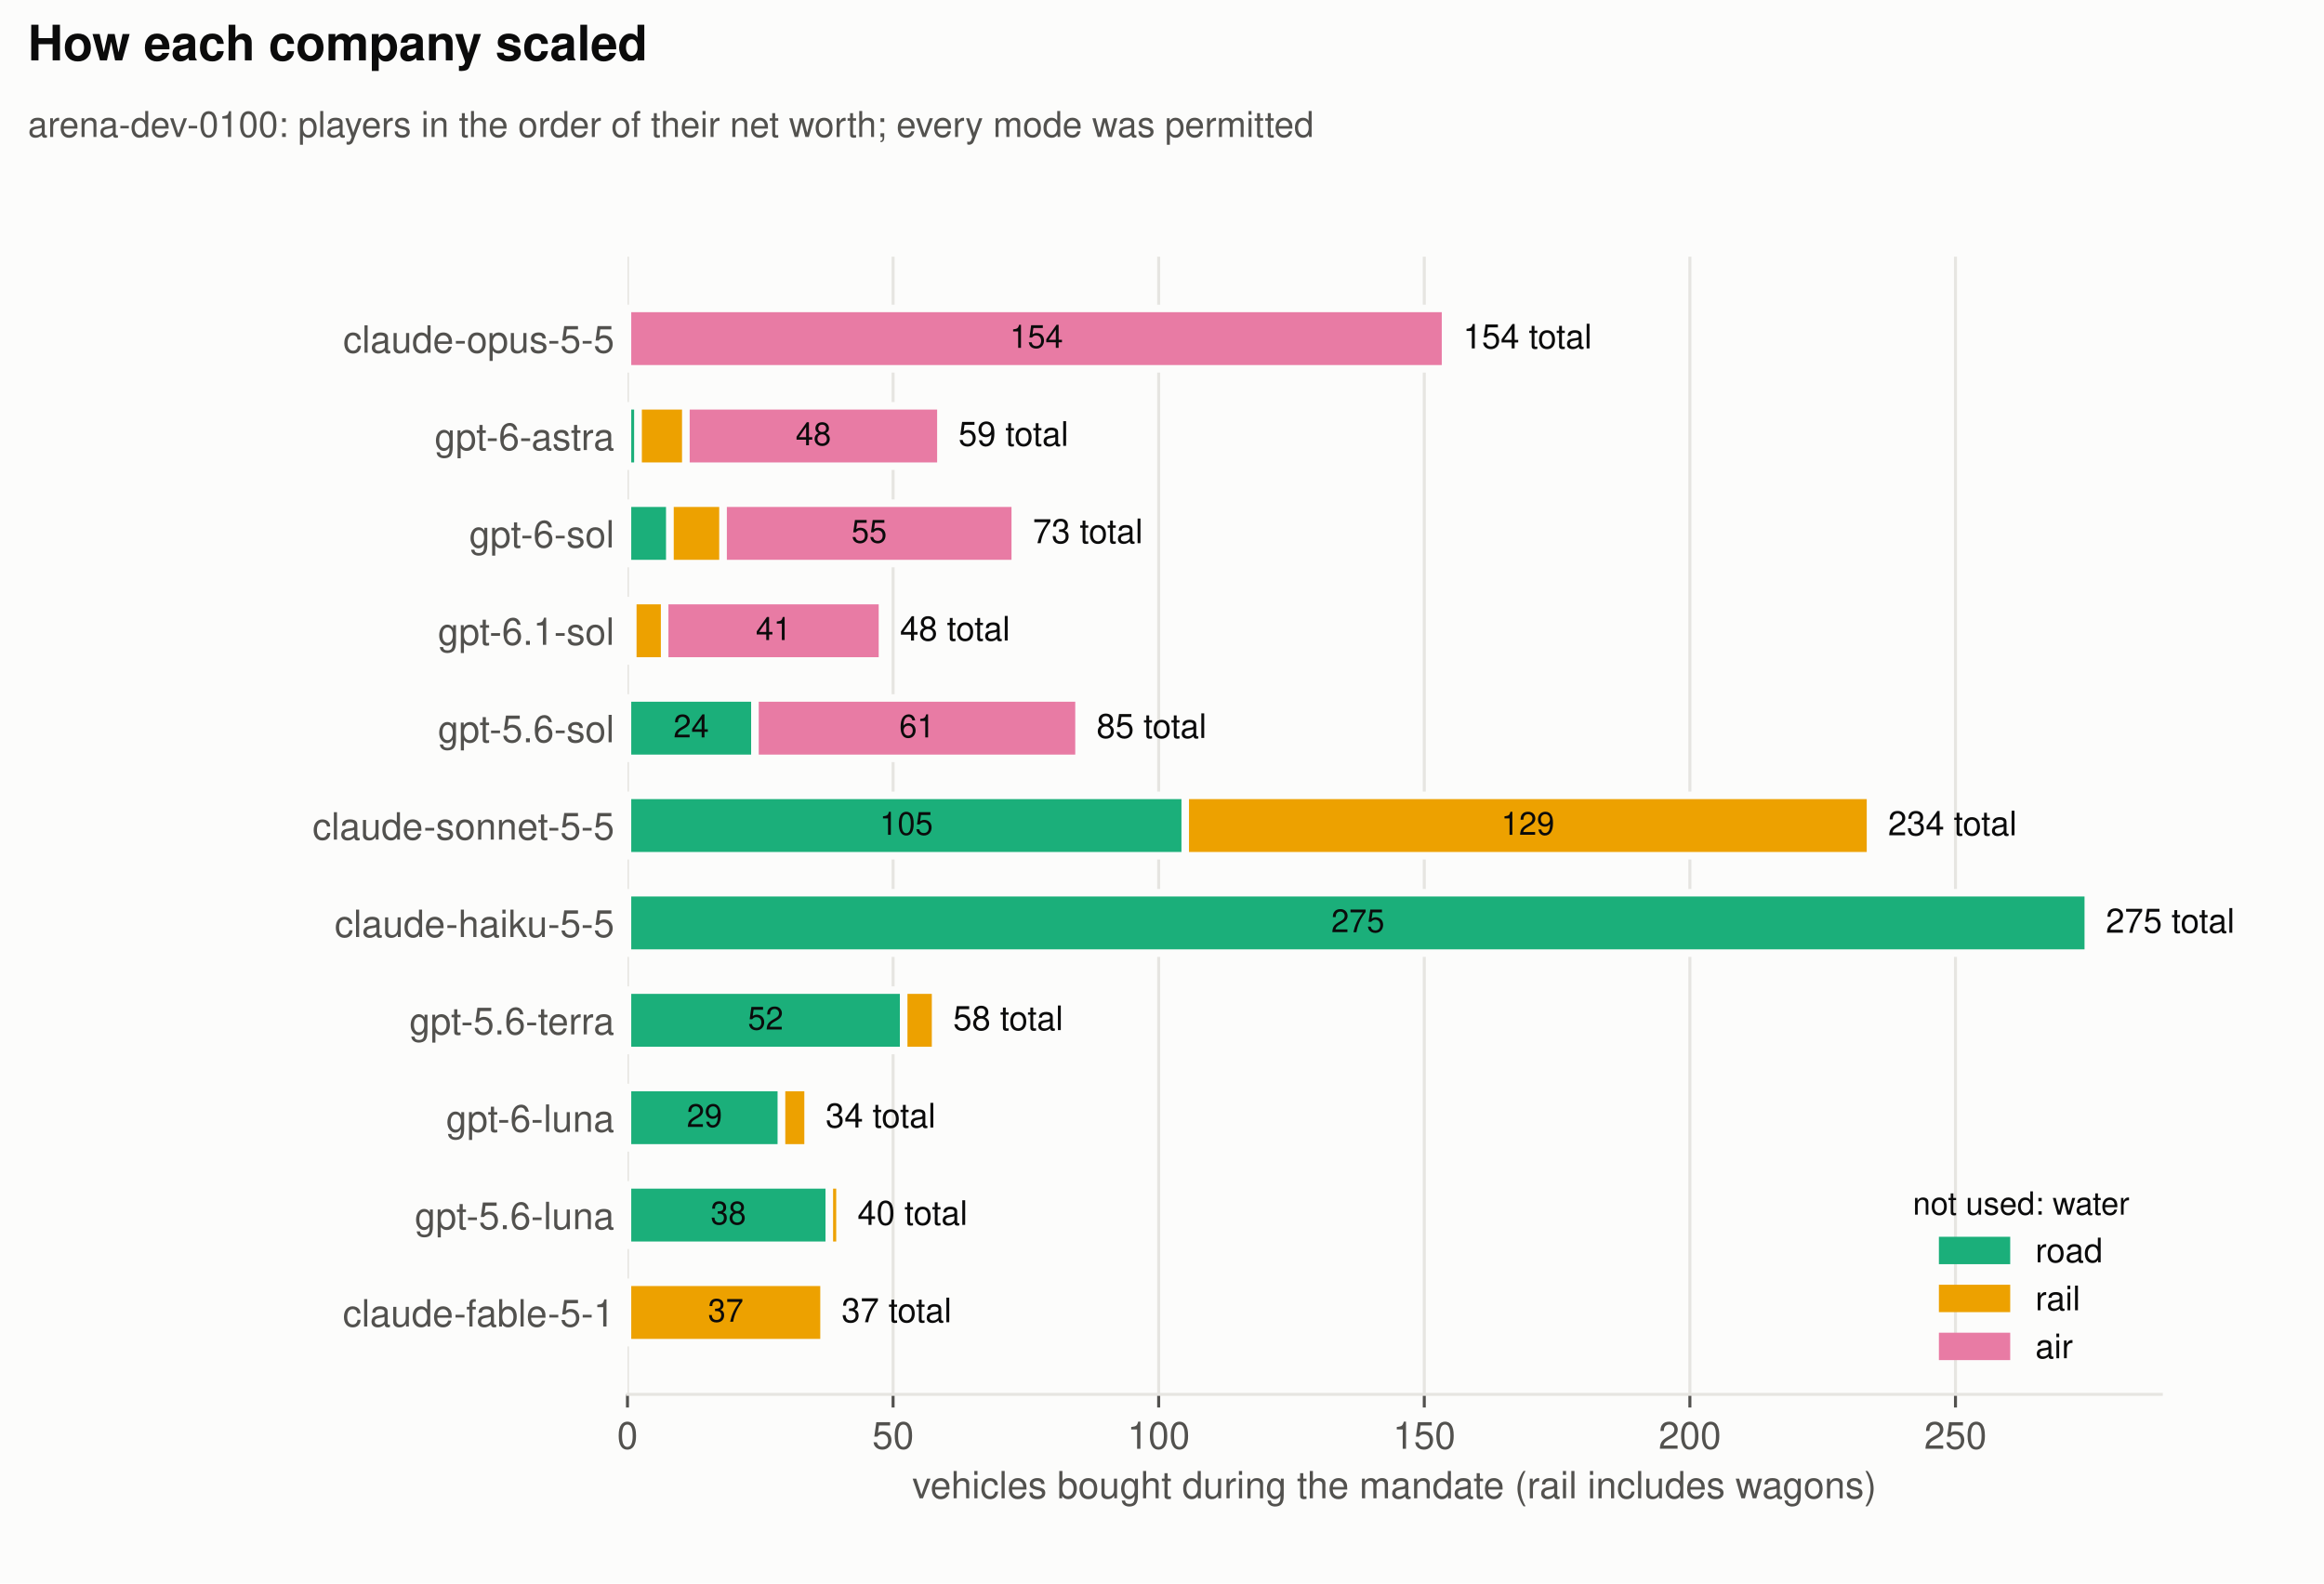
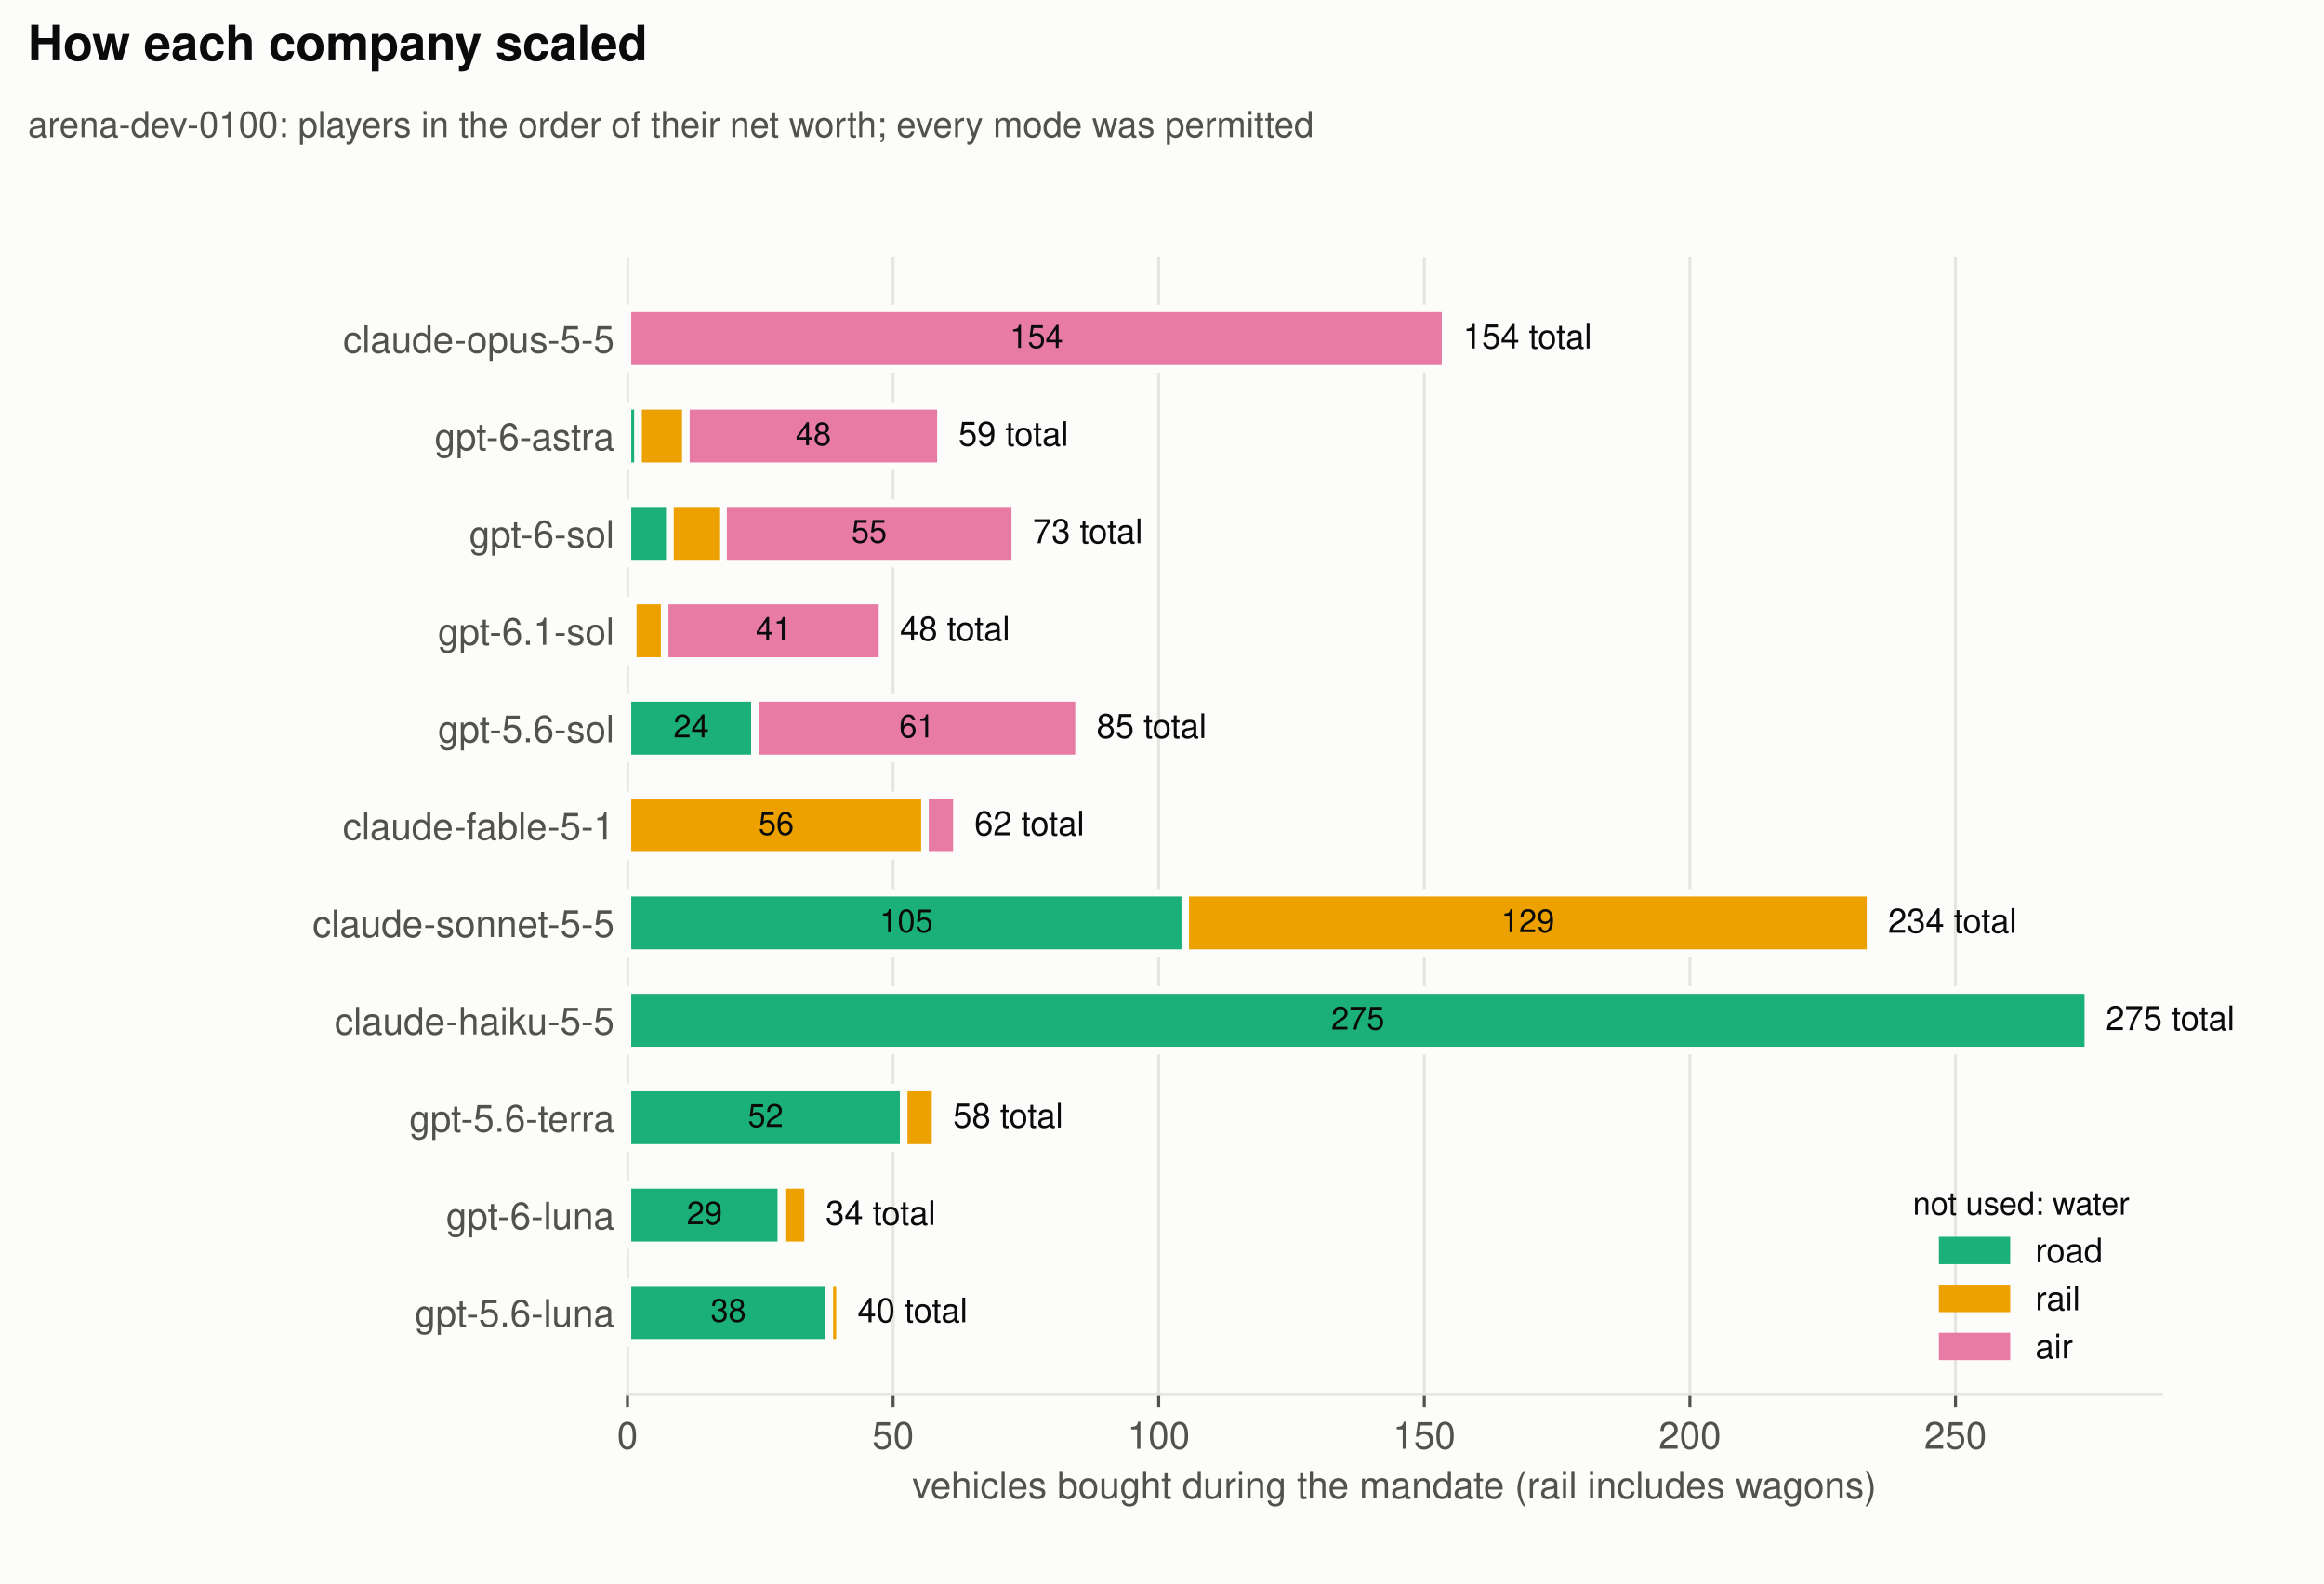
<svg xmlns="http://www.w3.org/2000/svg" xmlns:xlink="http://www.w3.org/1999/xlink" width="619.2pt" height="421.92pt" viewBox="0 0 619.2 421.92" version="1.1">
  <defs>
    <style type="text/css">*{stroke-linejoin: round; stroke-linecap: butt}</style>
  </defs>
  <g id="figure_1">
    <g id="patch_1">
      <path d="M 0 421.92  L 619.2 421.92  L 619.2 0  L 0 0  z " style="fill: #fcfcfb" />
    </g>
    <g id="axes_1">
      <g id="patch_2">
        <path d="M 167.184 371.52  L 575.856 371.52  L 575.856 68.4  L 167.184 68.4  z " style="fill: #fcfcfb" />
      </g>
      <g id="matplotlib.axis_1">
        <g id="xtick_1">
          <g id="line2d_1">
            <path d="M 167.184 371.52  L 167.184 68.4  " clip-path="url(#p84e210e363)" style="fill: none; stroke: #e6e5e1; stroke-width: 0.8; stroke-linecap: square" />
          </g>
          <g id="line2d_2">
            <defs>
              <path id="m444ace5ee0" d="M 0 0  L 0 3.5  " style="stroke: #52514e; stroke-width: 0.8" />
            </defs>
            <g>
              <use xlink:href="#m444ace5ee0" x="167.184" y="371.52" style="fill: #52514e; stroke: #52514e; stroke-width: 0.8" />
            </g>
          </g>
          <g id="text_1">
            <text style="font-size: 10px; font-family: 'Helvetica', 'Arial', 'DejaVu Sans'; text-anchor: middle; fill: #52514e" x="167.184" y="386.02" transform="rotate(-0 167.184 386.02)">0</text>
          </g>
        </g>
        <g id="xtick_2">
          <g id="line2d_3">
            <path d="M 237.95 371.52  L 237.95 68.4  " clip-path="url(#p84e210e363)" style="fill: none; stroke: #e6e5e1; stroke-width: 0.8; stroke-linecap: square" />
          </g>
          <g id="line2d_4">
            <g>
              <use xlink:href="#m444ace5ee0" x="237.95" y="371.52" style="fill: #52514e; stroke: #52514e; stroke-width: 0.8" />
            </g>
          </g>
          <g id="text_2">
            <text style="font-size: 10px; font-family: 'Helvetica', 'Arial', 'DejaVu Sans'; text-anchor: middle; fill: #52514e" x="237.95" y="386.02" transform="rotate(-0 237.9497 386.02)">50</text>
          </g>
        </g>
        <g id="xtick_3">
          <g id="line2d_5">
            <path d="M 308.715 371.52  L 308.715 68.4  " clip-path="url(#p84e210e363)" style="fill: none; stroke: #e6e5e1; stroke-width: 0.8; stroke-linecap: square" />
          </g>
          <g id="line2d_6">
            <g>
              <use xlink:href="#m444ace5ee0" x="308.715" y="371.52" style="fill: #52514e; stroke: #52514e; stroke-width: 0.8" />
            </g>
          </g>
          <g id="text_3">
            <text style="font-size: 10px; font-family: 'Helvetica', 'Arial', 'DejaVu Sans'; text-anchor: middle; fill: #52514e" x="308.715" y="386.02" transform="rotate(-0 308.7154 386.02)">100</text>
          </g>
        </g>
        <g id="xtick_4">
          <g id="line2d_7">
            <path d="M 379.481 371.52  L 379.481 68.4  " clip-path="url(#p84e210e363)" style="fill: none; stroke: #e6e5e1; stroke-width: 0.8; stroke-linecap: square" />
          </g>
          <g id="line2d_8">
            <g>
              <use xlink:href="#m444ace5ee0" x="379.481" y="371.52" style="fill: #52514e; stroke: #52514e; stroke-width: 0.8" />
            </g>
          </g>
          <g id="text_4">
            <text style="font-size: 10px; font-family: 'Helvetica', 'Arial', 'DejaVu Sans'; text-anchor: middle; fill: #52514e" x="379.481" y="386.02" transform="rotate(-0 379.4811 386.02)">150</text>
          </g>
        </g>
        <g id="xtick_5">
          <g id="line2d_9">
            <path d="M 450.247 371.52  L 450.247 68.4  " clip-path="url(#p84e210e363)" style="fill: none; stroke: #e6e5e1; stroke-width: 0.8; stroke-linecap: square" />
          </g>
          <g id="line2d_10">
            <g>
              <use xlink:href="#m444ace5ee0" x="450.247" y="371.52" style="fill: #52514e; stroke: #52514e; stroke-width: 0.8" />
            </g>
          </g>
          <g id="text_5">
            <text style="font-size: 10px; font-family: 'Helvetica', 'Arial', 'DejaVu Sans'; text-anchor: middle; fill: #52514e" x="450.247" y="386.02" transform="rotate(-0 450.2469 386.02)">200</text>
          </g>
        </g>
        <g id="xtick_6">
          <g id="line2d_11">
            <path d="M 521.013 371.52  L 521.013 68.4  " clip-path="url(#p84e210e363)" style="fill: none; stroke: #e6e5e1; stroke-width: 0.8; stroke-linecap: square" />
          </g>
          <g id="line2d_12">
            <g>
              <use xlink:href="#m444ace5ee0" x="521.013" y="371.52" style="fill: #52514e; stroke: #52514e; stroke-width: 0.8" />
            </g>
          </g>
          <g id="text_6">
            <text style="font-size: 10px; font-family: 'Helvetica', 'Arial', 'DejaVu Sans'; text-anchor: middle; fill: #52514e" x="521.013" y="386.02" transform="rotate(-0 521.0126 386.02)">250</text>
          </g>
        </g>
        <g id="text_7">
          <text style="font-size: 10px; font-family: 'Helvetica', 'Arial', 'DejaVu Sans'; text-anchor: middle; fill: #52514e" x="371.52" y="399.219" transform="rotate(-0 371.52 399.2192)">vehicles bought during the mandate (rail includes wagons)</text>
        </g>
      </g>
      <g id="matplotlib.axis_2">
        <g id="ytick_1">
          <g id="line2d_13" />
          <g id="text_8">
            <text style="font-size: 10px; font-family: 'Helvetica', 'Arial', 'DejaVu Sans'; text-anchor: end; fill: #52514e" x="163.684" y="93.972" transform="rotate(-0 163.684 93.97194)">claude-opus-5-5</text>
          </g>
        </g>
        <g id="ytick_2">
          <g id="line2d_14" />
          <g id="text_9">
            <text style="font-size: 10px; font-family: 'Helvetica', 'Arial', 'DejaVu Sans'; text-anchor: end; fill: #52514e" x="163.684" y="119.92" transform="rotate(-0 163.684 119.9196)">gpt-6-astra</text>
          </g>
        </g>
        <g id="ytick_3">
          <g id="line2d_15" />
          <g id="text_10">
            <text style="font-size: 10px; font-family: 'Helvetica', 'Arial', 'DejaVu Sans'; text-anchor: end; fill: #52514e" x="163.684" y="145.867" transform="rotate(-0 163.684 145.8672)">gpt-6-sol</text>
          </g>
        </g>
        <g id="ytick_4">
          <g id="line2d_16" />
          <g id="text_11">
            <text style="font-size: 10px; font-family: 'Helvetica', 'Arial', 'DejaVu Sans'; text-anchor: end; fill: #52514e" x="163.684" y="171.815" transform="rotate(-0 163.684 171.8148)">gpt-6.1-sol</text>
          </g>
        </g>
        <g id="ytick_5">
          <g id="line2d_17" />
          <g id="text_12">
            <text style="font-size: 10px; font-family: 'Helvetica', 'Arial', 'DejaVu Sans'; text-anchor: end; fill: #52514e" x="163.684" y="197.762" transform="rotate(-0 163.684 197.7624)">gpt-5.6-sol</text>
          </g>
        </g>
        <g id="ytick_6">
          <g id="line2d_18" />
          <g id="text_13">
-             <text style="font-size: 10px; font-family: 'Helvetica', 'Arial', 'DejaVu Sans'; text-anchor: end; fill: #52514e" x="163.684" y="223.71" transform="rotate(-0 163.684 223.71)">claude-sonnet-5-5</text>
+             <text style="font-size: 10px; font-family: 'Helvetica', 'Arial', 'DejaVu Sans'; text-anchor: end; fill: #52514e" x="163.684" y="223.71" transform="rotate(-0 163.684 223.71)">claude-fable-5-1</text>
          </g>
        </g>
        <g id="ytick_7">
          <g id="line2d_19" />
          <g id="text_14">
-             <text style="font-size: 10px; font-family: 'Helvetica', 'Arial', 'DejaVu Sans'; text-anchor: end; fill: #52514e" x="163.684" y="249.658" transform="rotate(-0 163.684 249.6576)">claude-haiku-5-5</text>
+             <text style="font-size: 10px; font-family: 'Helvetica', 'Arial', 'DejaVu Sans'; text-anchor: end; fill: #52514e" x="163.684" y="249.658" transform="rotate(-0 163.684 249.6576)">claude-sonnet-5-5</text>
          </g>
        </g>
        <g id="ytick_8">
          <g id="line2d_20" />
          <g id="text_15">
-             <text style="font-size: 10px; font-family: 'Helvetica', 'Arial', 'DejaVu Sans'; text-anchor: end; fill: #52514e" x="163.684" y="275.605" transform="rotate(-0 163.684 275.6052)">gpt-5.6-terra</text>
+             <text style="font-size: 10px; font-family: 'Helvetica', 'Arial', 'DejaVu Sans'; text-anchor: end; fill: #52514e" x="163.684" y="275.605" transform="rotate(-0 163.684 275.6052)">claude-haiku-5-5</text>
          </g>
        </g>
        <g id="ytick_9">
          <g id="line2d_21" />
          <g id="text_16">
-             <text style="font-size: 10px; font-family: 'Helvetica', 'Arial', 'DejaVu Sans'; text-anchor: end; fill: #52514e" x="163.684" y="301.553" transform="rotate(-0 163.684 301.5528)">gpt-6-luna</text>
+             <text style="font-size: 10px; font-family: 'Helvetica', 'Arial', 'DejaVu Sans'; text-anchor: end; fill: #52514e" x="163.684" y="301.553" transform="rotate(-0 163.684 301.5528)">gpt-5.6-terra</text>
          </g>
        </g>
        <g id="ytick_10">
          <g id="line2d_22" />
          <g id="text_17">
-             <text style="font-size: 10px; font-family: 'Helvetica', 'Arial', 'DejaVu Sans'; text-anchor: end; fill: #52514e" x="163.684" y="327.5" transform="rotate(-0 163.684 327.5004)">gpt-5.6-luna</text>
+             <text style="font-size: 10px; font-family: 'Helvetica', 'Arial', 'DejaVu Sans'; text-anchor: end; fill: #52514e" x="163.684" y="327.5" transform="rotate(-0 163.684 327.5004)">gpt-6-luna</text>
          </g>
        </g>
        <g id="ytick_11">
          <g id="line2d_23" />
          <g id="text_18">
-             <text style="font-size: 10px; font-family: 'Helvetica', 'Arial', 'DejaVu Sans'; text-anchor: end; fill: #52514e" x="163.684" y="353.448" transform="rotate(-0 163.684 353.4481)">claude-fable-5-1</text>
+             <text style="font-size: 10px; font-family: 'Helvetica', 'Arial', 'DejaVu Sans'; text-anchor: end; fill: #52514e" x="163.684" y="353.448" transform="rotate(-0 163.684 353.4481)">gpt-5.6-luna</text>
          </g>
        </g>
      </g>
      <g id="patch_3">
        <path d="M 167.184 82.178  L 385.142 82.178  L 385.142 98.266  L 167.184 98.266  z " clip-path="url(#p84e210e363)" style="fill: #e87ba4; stroke: #fcfcfb; stroke-width: 2; stroke-linejoin: miter" />
      </g>
      <g id="patch_4">
        <path d="M 167.184 108.126  L 170.015 108.126  L 170.015 124.213  L 167.184 124.213  z " clip-path="url(#p84e210e363)" style="fill: #1baf7a; stroke: #fcfcfb; stroke-width: 2; stroke-linejoin: miter" />
      </g>
      <g id="patch_5">
        <path d="M 170.015 108.126  L 182.752 108.126  L 182.752 124.213  L 170.015 124.213  z " clip-path="url(#p84e210e363)" style="fill: #eda100; stroke: #fcfcfb; stroke-width: 2; stroke-linejoin: miter" />
      </g>
      <g id="patch_6">
        <path d="M 182.752 108.126  L 250.688 108.126  L 250.688 124.213  L 182.752 124.213  z " clip-path="url(#p84e210e363)" style="fill: #e87ba4; stroke: #fcfcfb; stroke-width: 2; stroke-linejoin: miter" />
      </g>
      <g id="patch_7">
        <path d="M 167.184 134.073  L 178.507 134.073  L 178.507 150.161  L 167.184 150.161  z " clip-path="url(#p84e210e363)" style="fill: #1baf7a; stroke: #fcfcfb; stroke-width: 2; stroke-linejoin: miter" />
      </g>
      <g id="patch_8">
        <path d="M 178.507 134.073  L 192.66 134.073  L 192.66 150.161  L 178.507 150.161  z " clip-path="url(#p84e210e363)" style="fill: #eda100; stroke: #fcfcfb; stroke-width: 2; stroke-linejoin: miter" />
      </g>
      <g id="patch_9">
        <path d="M 192.66 134.073  L 270.502 134.073  L 270.502 150.161  L 192.66 150.161  z " clip-path="url(#p84e210e363)" style="fill: #e87ba4; stroke: #fcfcfb; stroke-width: 2; stroke-linejoin: miter" />
      </g>
      <g id="patch_10">
        <path d="M 167.184 160.021  L 168.599 160.021  L 168.599 176.109  L 167.184 176.109  z " clip-path="url(#p84e210e363)" style="fill: #1baf7a; stroke: #fcfcfb; stroke-width: 2; stroke-linejoin: miter" />
      </g>
      <g id="patch_11">
        <path d="M 168.599 160.021  L 177.091 160.021  L 177.091 176.109  L 168.599 176.109  z " clip-path="url(#p84e210e363)" style="fill: #eda100; stroke: #fcfcfb; stroke-width: 2; stroke-linejoin: miter" />
      </g>
      <g id="patch_12">
        <path d="M 177.091 160.021  L 235.119 160.021  L 235.119 176.109  L 177.091 176.109  z " clip-path="url(#p84e210e363)" style="fill: #e87ba4; stroke: #fcfcfb; stroke-width: 2; stroke-linejoin: miter" />
      </g>
      <g id="patch_13">
        <path d="M 167.184 185.969  L 201.152 185.969  L 201.152 202.056  L 167.184 202.056  z " clip-path="url(#p84e210e363)" style="fill: #1baf7a; stroke: #fcfcfb; stroke-width: 2; stroke-linejoin: miter" />
      </g>
      <g id="patch_14">
        <path d="M 201.152 185.969  L 287.486 185.969  L 287.486 202.056  L 201.152 202.056  z " clip-path="url(#p84e210e363)" style="fill: #e87ba4; stroke: #fcfcfb; stroke-width: 2; stroke-linejoin: miter" />
      </g>
      <g id="patch_15">
-         <path d="M 167.184 211.916  L 315.792 211.916  L 315.792 228.004  L 167.184 228.004  z " clip-path="url(#p84e210e363)" style="fill: #1baf7a; stroke: #fcfcfb; stroke-width: 2; stroke-linejoin: miter" />
+         <path d="M 167.184 211.916  L 246.442 211.916  L 246.442 228.004  L 167.184 228.004  z " clip-path="url(#p84e210e363)" style="fill: #eda100; stroke: #fcfcfb; stroke-width: 2; stroke-linejoin: miter" />
      </g>
      <g id="patch_16">
-         <path d="M 315.792 211.916  L 498.368 211.916  L 498.368 228.004  L 315.792 228.004  z " clip-path="url(#p84e210e363)" style="fill: #eda100; stroke: #fcfcfb; stroke-width: 2; stroke-linejoin: miter" />
+         <path d="M 246.442 211.916  L 254.933 211.916  L 254.933 228.004  L 246.442 228.004  z " clip-path="url(#p84e210e363)" style="fill: #e87ba4; stroke: #fcfcfb; stroke-width: 2; stroke-linejoin: miter" />
      </g>
      <g id="patch_17">
-         <path d="M 167.184 237.864  L 556.395 237.864  L 556.395 253.951  L 167.184 253.951  z " clip-path="url(#p84e210e363)" style="fill: #1baf7a; stroke: #fcfcfb; stroke-width: 2; stroke-linejoin: miter" />
+         <path d="M 167.184 237.864  L 315.792 237.864  L 315.792 253.951  L 167.184 253.951  z " clip-path="url(#p84e210e363)" style="fill: #1baf7a; stroke: #fcfcfb; stroke-width: 2; stroke-linejoin: miter" />
      </g>
      <g id="patch_18">
-         <path d="M 167.184 263.811  L 240.78 263.811  L 240.78 279.899  L 167.184 279.899  z " clip-path="url(#p84e210e363)" style="fill: #1baf7a; stroke: #fcfcfb; stroke-width: 2; stroke-linejoin: miter" />
+         <path d="M 315.792 237.864  L 498.368 237.864  L 498.368 253.951  L 315.792 253.951  z " clip-path="url(#p84e210e363)" style="fill: #eda100; stroke: #fcfcfb; stroke-width: 2; stroke-linejoin: miter" />
      </g>
      <g id="patch_19">
-         <path d="M 240.78 263.811  L 249.272 263.811  L 249.272 279.899  L 240.78 279.899  z " clip-path="url(#p84e210e363)" style="fill: #eda100; stroke: #fcfcfb; stroke-width: 2; stroke-linejoin: miter" />
+         <path d="M 167.184 263.811  L 556.395 263.811  L 556.395 279.899  L 167.184 279.899  z " clip-path="url(#p84e210e363)" style="fill: #1baf7a; stroke: #fcfcfb; stroke-width: 2; stroke-linejoin: miter" />
      </g>
      <g id="patch_20">
-         <path d="M 167.184 289.759  L 208.228 289.759  L 208.228 305.847  L 167.184 305.847  z " clip-path="url(#p84e210e363)" style="fill: #1baf7a; stroke: #fcfcfb; stroke-width: 2; stroke-linejoin: miter" />
+         <path d="M 167.184 289.759  L 240.78 289.759  L 240.78 305.847  L 167.184 305.847  z " clip-path="url(#p84e210e363)" style="fill: #1baf7a; stroke: #fcfcfb; stroke-width: 2; stroke-linejoin: miter" />
      </g>
      <g id="patch_21">
-         <path d="M 208.228 289.759  L 215.305 289.759  L 215.305 305.847  L 208.228 305.847  z " clip-path="url(#p84e210e363)" style="fill: #eda100; stroke: #fcfcfb; stroke-width: 2; stroke-linejoin: miter" />
+         <path d="M 240.78 289.759  L 249.272 289.759  L 249.272 305.847  L 240.78 305.847  z " clip-path="url(#p84e210e363)" style="fill: #eda100; stroke: #fcfcfb; stroke-width: 2; stroke-linejoin: miter" />
      </g>
      <g id="patch_22">
-         <path d="M 167.184 315.707  L 220.966 315.707  L 220.966 331.794  L 167.184 331.794  z " clip-path="url(#p84e210e363)" style="fill: #1baf7a; stroke: #fcfcfb; stroke-width: 2; stroke-linejoin: miter" />
+         <path d="M 167.184 315.707  L 208.228 315.707  L 208.228 331.794  L 167.184 331.794  z " clip-path="url(#p84e210e363)" style="fill: #1baf7a; stroke: #fcfcfb; stroke-width: 2; stroke-linejoin: miter" />
      </g>
      <g id="patch_23">
-         <path d="M 220.966 315.707  L 223.797 315.707  L 223.797 331.794  L 220.966 331.794  z " clip-path="url(#p84e210e363)" style="fill: #eda100; stroke: #fcfcfb; stroke-width: 2; stroke-linejoin: miter" />
+         <path d="M 208.228 315.707  L 215.305 315.707  L 215.305 331.794  L 208.228 331.794  z " clip-path="url(#p84e210e363)" style="fill: #eda100; stroke: #fcfcfb; stroke-width: 2; stroke-linejoin: miter" />
      </g>
      <g id="patch_24">
-         <path d="M 167.184 341.654  L 219.551 341.654  L 219.551 357.742  L 167.184 357.742  z " clip-path="url(#p84e210e363)" style="fill: #eda100; stroke: #fcfcfb; stroke-width: 2; stroke-linejoin: miter" />
+         <path d="M 167.184 341.654  L 220.966 341.654  L 220.966 357.742  L 167.184 357.742  z " clip-path="url(#p84e210e363)" style="fill: #1baf7a; stroke: #fcfcfb; stroke-width: 2; stroke-linejoin: miter" />
      </g>
      <g id="patch_25">
+         <path d="M 220.966 341.654  L 223.797 341.654  L 223.797 357.742  L 220.966 357.742  z " clip-path="url(#p84e210e363)" style="fill: #eda100; stroke: #fcfcfb; stroke-width: 2; stroke-linejoin: miter" />
+       </g>
+       <g id="patch_26">
        <path d="M 167.184 371.52  L 575.856 371.52  " style="fill: none; stroke: #e6e5e1; stroke-width: 0.8; stroke-linejoin: miter; stroke-linecap: square" />
      </g>
      <g id="text_19">
        <text style="font-size: 8.5px; font-family: 'Helvetica', 'Arial', 'DejaVu Sans'; text-anchor: middle; fill: #0b0b0b" x="276.163" y="92.687" transform="rotate(-0 276.1632 92.68727)">154</text>
      </g>
      <g id="text_20">
        <text style="font-size: 9px; font-family: 'Helvetica', 'Arial', 'DejaVu Sans'; text-anchor: start; fill: #0b0b0b" x="389.813" y="92.832" transform="rotate(-0 389.8129 92.83229)">154 total</text>
      </g>
      <g id="text_21">
        <text style="font-size: 8.5px; font-family: 'Helvetica', 'Arial', 'DejaVu Sans'; text-anchor: middle; fill: #0b0b0b" x="216.72" y="118.635" transform="rotate(-0 216.72 118.6349)">48</text>
      </g>
      <g id="text_22">
        <text style="font-size: 9px; font-family: 'Helvetica', 'Arial', 'DejaVu Sans'; text-anchor: start; fill: #0b0b0b" x="255.358" y="118.78" transform="rotate(-0 255.3581 118.7799)">59 total</text>
      </g>
      <g id="text_23">
        <text style="font-size: 8.5px; font-family: 'Helvetica', 'Arial', 'DejaVu Sans'; text-anchor: middle; fill: #0b0b0b" x="231.581" y="144.582" transform="rotate(-0 231.5808 144.5825)">55</text>
      </g>
      <g id="text_24">
        <text style="font-size: 9px; font-family: 'Helvetica', 'Arial', 'DejaVu Sans'; text-anchor: start; fill: #0b0b0b" x="275.172" y="144.728" transform="rotate(-0 275.1725 144.7275)">73 total</text>
      </g>
      <g id="text_25">
        <text style="font-size: 8.5px; font-family: 'Helvetica', 'Arial', 'DejaVu Sans'; text-anchor: middle; fill: #0b0b0b" x="206.105" y="170.53" transform="rotate(-0 206.1051 170.5301)">41</text>
      </g>
      <g id="text_26">
        <text style="font-size: 9px; font-family: 'Helvetica', 'Arial', 'DejaVu Sans'; text-anchor: start; fill: #0b0b0b" x="239.79" y="170.675" transform="rotate(-0 239.7896 170.6751)">48 total</text>
      </g>
      <g id="text_27">
        <text style="font-size: 8.5px; font-family: 'Helvetica', 'Arial', 'DejaVu Sans'; text-anchor: middle; fill: #0b0b0b" x="184.168" y="196.478" transform="rotate(-0 184.1678 196.4777)">24</text>
      </g>
      <g id="text_28">
        <text style="font-size: 8.5px; font-family: 'Helvetica', 'Arial', 'DejaVu Sans'; text-anchor: middle; fill: #0b0b0b" x="244.319" y="196.478" transform="rotate(-0 244.3186 196.4777)">61</text>
      </g>
      <g id="text_29">
        <text style="font-size: 9px; font-family: 'Helvetica', 'Arial', 'DejaVu Sans'; text-anchor: start; fill: #0b0b0b" x="292.156" y="196.623" transform="rotate(-0 292.1563 196.6227)">85 total</text>
      </g>
      <g id="text_30">
-         <text style="font-size: 8.5px; font-family: 'Helvetica', 'Arial', 'DejaVu Sans'; text-anchor: middle; fill: #0b0b0b" x="241.488" y="222.425" transform="rotate(-0 241.488 222.4253)">105</text>
+         <text style="font-size: 8.5px; font-family: 'Helvetica', 'Arial', 'DejaVu Sans'; text-anchor: middle; fill: #0b0b0b" x="206.813" y="222.425" transform="rotate(-0 206.8128 222.4253)">56</text>
      </g>
      <g id="text_31">
-         <text style="font-size: 8.5px; font-family: 'Helvetica', 'Arial', 'DejaVu Sans'; text-anchor: middle; fill: #0b0b0b" x="407.08" y="222.425" transform="rotate(-0 407.0798 222.4253)">129</text>
+         <text style="font-size: 9px; font-family: 'Helvetica', 'Arial', 'DejaVu Sans'; text-anchor: start; fill: #0b0b0b" x="259.604" y="222.57" transform="rotate(-0 259.604 222.5704)">62 total</text>
      </g>
      <g id="text_32">
-         <text style="font-size: 9px; font-family: 'Helvetica', 'Arial', 'DejaVu Sans'; text-anchor: start; fill: #0b0b0b" x="503.038" y="222.57" transform="rotate(-0 503.0381 222.5704)">234 total</text>
+         <text style="font-size: 8.5px; font-family: 'Helvetica', 'Arial', 'DejaVu Sans'; text-anchor: middle; fill: #0b0b0b" x="241.488" y="248.373" transform="rotate(-0 241.488 248.3729)">105</text>
      </g>
      <g id="text_33">
-         <text style="font-size: 8.5px; font-family: 'Helvetica', 'Arial', 'DejaVu Sans'; text-anchor: middle; fill: #0b0b0b" x="361.79" y="248.373" transform="rotate(-0 361.7897 248.3729)">275</text>
+         <text style="font-size: 8.5px; font-family: 'Helvetica', 'Arial', 'DejaVu Sans'; text-anchor: middle; fill: #0b0b0b" x="407.08" y="248.373" transform="rotate(-0 407.0798 248.3729)">129</text>
      </g>
      <g id="text_34">
-         <text style="font-size: 9px; font-family: 'Helvetica', 'Arial', 'DejaVu Sans'; text-anchor: start; fill: #0b0b0b" x="561.066" y="248.518" transform="rotate(-0 561.066 248.518)">275 total</text>
+         <text style="font-size: 9px; font-family: 'Helvetica', 'Arial', 'DejaVu Sans'; text-anchor: start; fill: #0b0b0b" x="503.038" y="248.518" transform="rotate(-0 503.0381 248.518)">234 total</text>
      </g>
      <g id="text_35">
-         <text style="font-size: 8.5px; font-family: 'Helvetica', 'Arial', 'DejaVu Sans'; text-anchor: middle; fill: #0b0b0b" x="203.982" y="274.321" transform="rotate(-0 203.9822 274.3206)">52</text>
+         <text style="font-size: 8.5px; font-family: 'Helvetica', 'Arial', 'DejaVu Sans'; text-anchor: middle; fill: #0b0b0b" x="361.79" y="274.321" transform="rotate(-0 361.7897 274.3206)">275</text>
      </g>
      <g id="text_36">
-         <text style="font-size: 9px; font-family: 'Helvetica', 'Arial', 'DejaVu Sans'; text-anchor: start; fill: #0b0b0b" x="253.943" y="274.466" transform="rotate(-0 253.9428 274.4656)">58 total</text>
+         <text style="font-size: 9px; font-family: 'Helvetica', 'Arial', 'DejaVu Sans'; text-anchor: start; fill: #0b0b0b" x="561.066" y="274.466" transform="rotate(-0 561.066 274.4656)">275 total</text>
      </g>
      <g id="text_37">
-         <text style="font-size: 8.5px; font-family: 'Helvetica', 'Arial', 'DejaVu Sans'; text-anchor: middle; fill: #0b0b0b" x="187.706" y="300.268" transform="rotate(-0 187.7061 300.2682)">29</text>
+         <text style="font-size: 8.5px; font-family: 'Helvetica', 'Arial', 'DejaVu Sans'; text-anchor: middle; fill: #0b0b0b" x="203.982" y="300.268" transform="rotate(-0 203.9822 300.2682)">52</text>
      </g>
      <g id="text_38">
-         <text style="font-size: 9px; font-family: 'Helvetica', 'Arial', 'DejaVu Sans'; text-anchor: start; fill: #0b0b0b" x="219.975" y="300.413" transform="rotate(-0 219.9752 300.4132)">34 total</text>
+         <text style="font-size: 9px; font-family: 'Helvetica', 'Arial', 'DejaVu Sans'; text-anchor: start; fill: #0b0b0b" x="253.943" y="300.413" transform="rotate(-0 253.9428 300.4132)">58 total</text>
      </g>
      <g id="text_39">
-         <text style="font-size: 8.5px; font-family: 'Helvetica', 'Arial', 'DejaVu Sans'; text-anchor: middle; fill: #0b0b0b" x="194.075" y="326.216" transform="rotate(-0 194.075 326.2158)">38</text>
+         <text style="font-size: 8.5px; font-family: 'Helvetica', 'Arial', 'DejaVu Sans'; text-anchor: middle; fill: #0b0b0b" x="187.706" y="326.216" transform="rotate(-0 187.7061 326.2158)">29</text>
      </g>
      <g id="text_40">
-         <text style="font-size: 9px; font-family: 'Helvetica', 'Arial', 'DejaVu Sans'; text-anchor: start; fill: #0b0b0b" x="228.467" y="326.361" transform="rotate(-0 228.4671 326.3608)">40 total</text>
+         <text style="font-size: 9px; font-family: 'Helvetica', 'Arial', 'DejaVu Sans'; text-anchor: start; fill: #0b0b0b" x="219.975" y="326.361" transform="rotate(-0 219.9752 326.3608)">34 total</text>
      </g>
      <g id="text_41">
-         <text style="font-size: 8.5px; font-family: 'Helvetica', 'Arial', 'DejaVu Sans'; text-anchor: middle; fill: #0b0b0b" x="193.367" y="352.163" transform="rotate(-0 193.3673 352.1634)">37</text>
+         <text style="font-size: 8.5px; font-family: 'Helvetica', 'Arial', 'DejaVu Sans'; text-anchor: middle; fill: #0b0b0b" x="194.075" y="352.163" transform="rotate(-0 194.075 352.1634)">38</text>
      </g>
      <g id="text_42">
-         <text style="font-size: 9px; font-family: 'Helvetica', 'Arial', 'DejaVu Sans'; text-anchor: start; fill: #0b0b0b" x="224.221" y="352.308" transform="rotate(-0 224.2212 352.3084)">37 total</text>
+         <text style="font-size: 9px; font-family: 'Helvetica', 'Arial', 'DejaVu Sans'; text-anchor: start; fill: #0b0b0b" x="228.467" y="352.308" transform="rotate(-0 228.4671 352.3084)">40 total</text>
      </g>
      <g id="legend_1">
        <g id="text_43">
          <text style="font-size: 8.5px; font-family: 'Helvetica', 'Arial', 'DejaVu Sans'; text-anchor: start; fill: #0b0b0b" x="509.643" y="323.638" transform="rotate(-0 509.6426 323.6378)">not used: water</text>
        </g>
-         <g id="patch_26">
+         <g id="patch_27">
          <path d="M 517.094 336.332  L 535.094 336.332  L 535.094 330.032  L 517.094 330.032  z " style="fill: #1baf7a; stroke: #1baf7a; stroke-linejoin: miter" />
        </g>
        <g id="text_44">
          <text style="font-size: 9px; font-family: 'Helvetica', 'Arial', 'DejaVu Sans'; text-anchor: start; fill: #0b0b0b" x="542.294" y="336.332" transform="rotate(-0 542.2937 336.3321)">road</text>
        </g>
-         <g id="patch_27">
+         <g id="patch_28">
          <path d="M 517.094 349.111  L 535.094 349.111  L 535.094 342.811  L 517.094 342.811  z " style="fill: #eda100; stroke: #eda100; stroke-linejoin: miter" />
        </g>
        <g id="text_45">
          <text style="font-size: 9px; font-family: 'Helvetica', 'Arial', 'DejaVu Sans'; text-anchor: start; fill: #0b0b0b" x="542.294" y="349.111" transform="rotate(-0 542.2937 349.1114)">rail</text>
        </g>
-         <g id="patch_28">
+         <g id="patch_29">
          <path d="M 517.094 361.891  L 535.094 361.891  L 535.094 355.591  L 517.094 355.591  z " style="fill: #e87ba4; stroke: #e87ba4; stroke-linejoin: miter" />
        </g>
        <g id="text_46">
          <text style="font-size: 9px; font-family: 'Helvetica', 'Arial', 'DejaVu Sans'; text-anchor: start; fill: #0b0b0b" x="542.294" y="361.891" transform="rotate(-0 542.2937 361.8907)">air</text>
        </g>
      </g>
    </g>
    <g id="text_47">
      <text style="font-weight: 700; font-size: 13px; font-family: 'Helvetica', 'Arial', 'DejaVu Sans'; text-anchor: start; fill: #0b0b0b" x="7.43" y="16.079" transform="rotate(-0 7.4304 16.0788)">How each company scaled</text>
    </g>
    <g id="text_48">
      <text style="font-size: 9.5px; font-family: 'Helvetica', 'Arial', 'DejaVu Sans'; text-anchor: start; fill: #52514e" x="7.43" y="36.494" transform="rotate(-0 7.4304 36.4938)">arena-dev-0100: players in the order of their net worth; every mode was permitted</text>
    </g>
  </g>
  <defs>
    <clipPath id="p84e210e363">
      <rect x="167.184" y="68.4" width="408.672" height="303.12" />
    </clipPath>
  </defs>
</svg>
